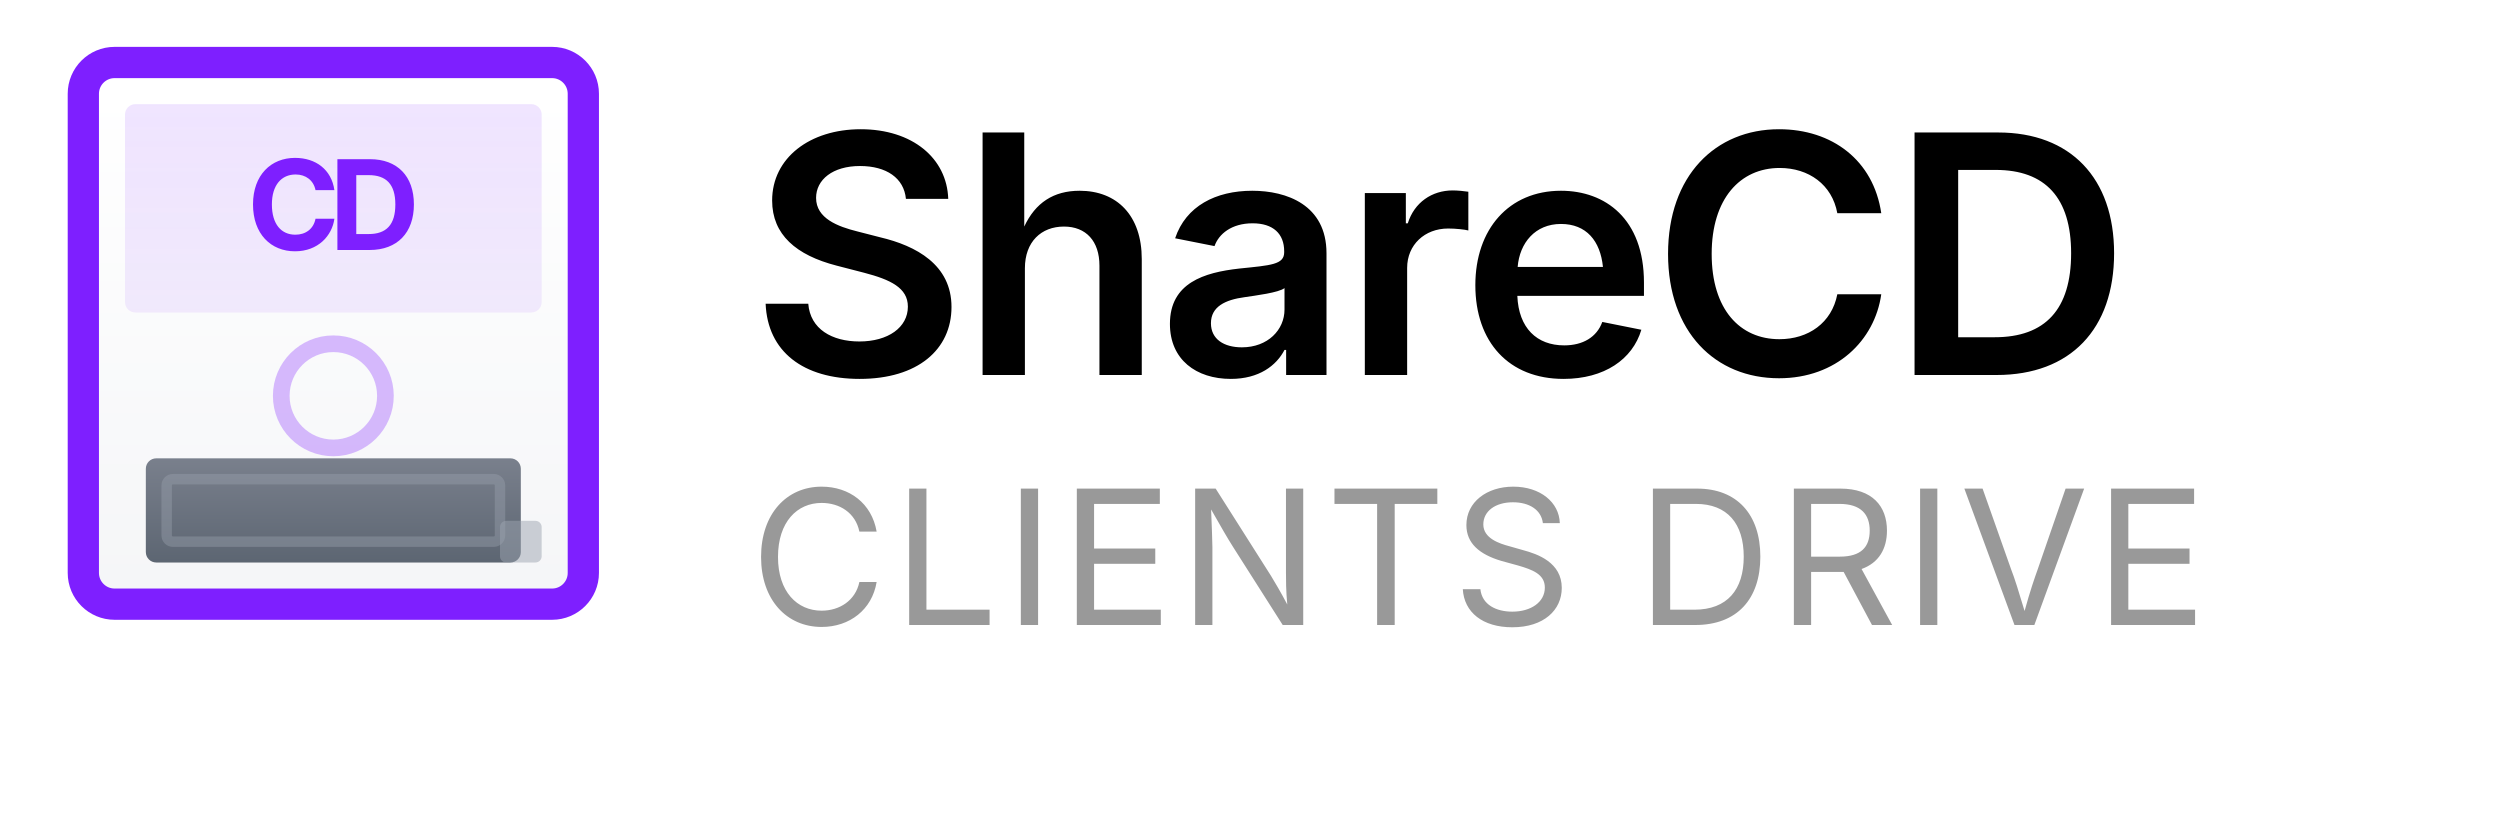
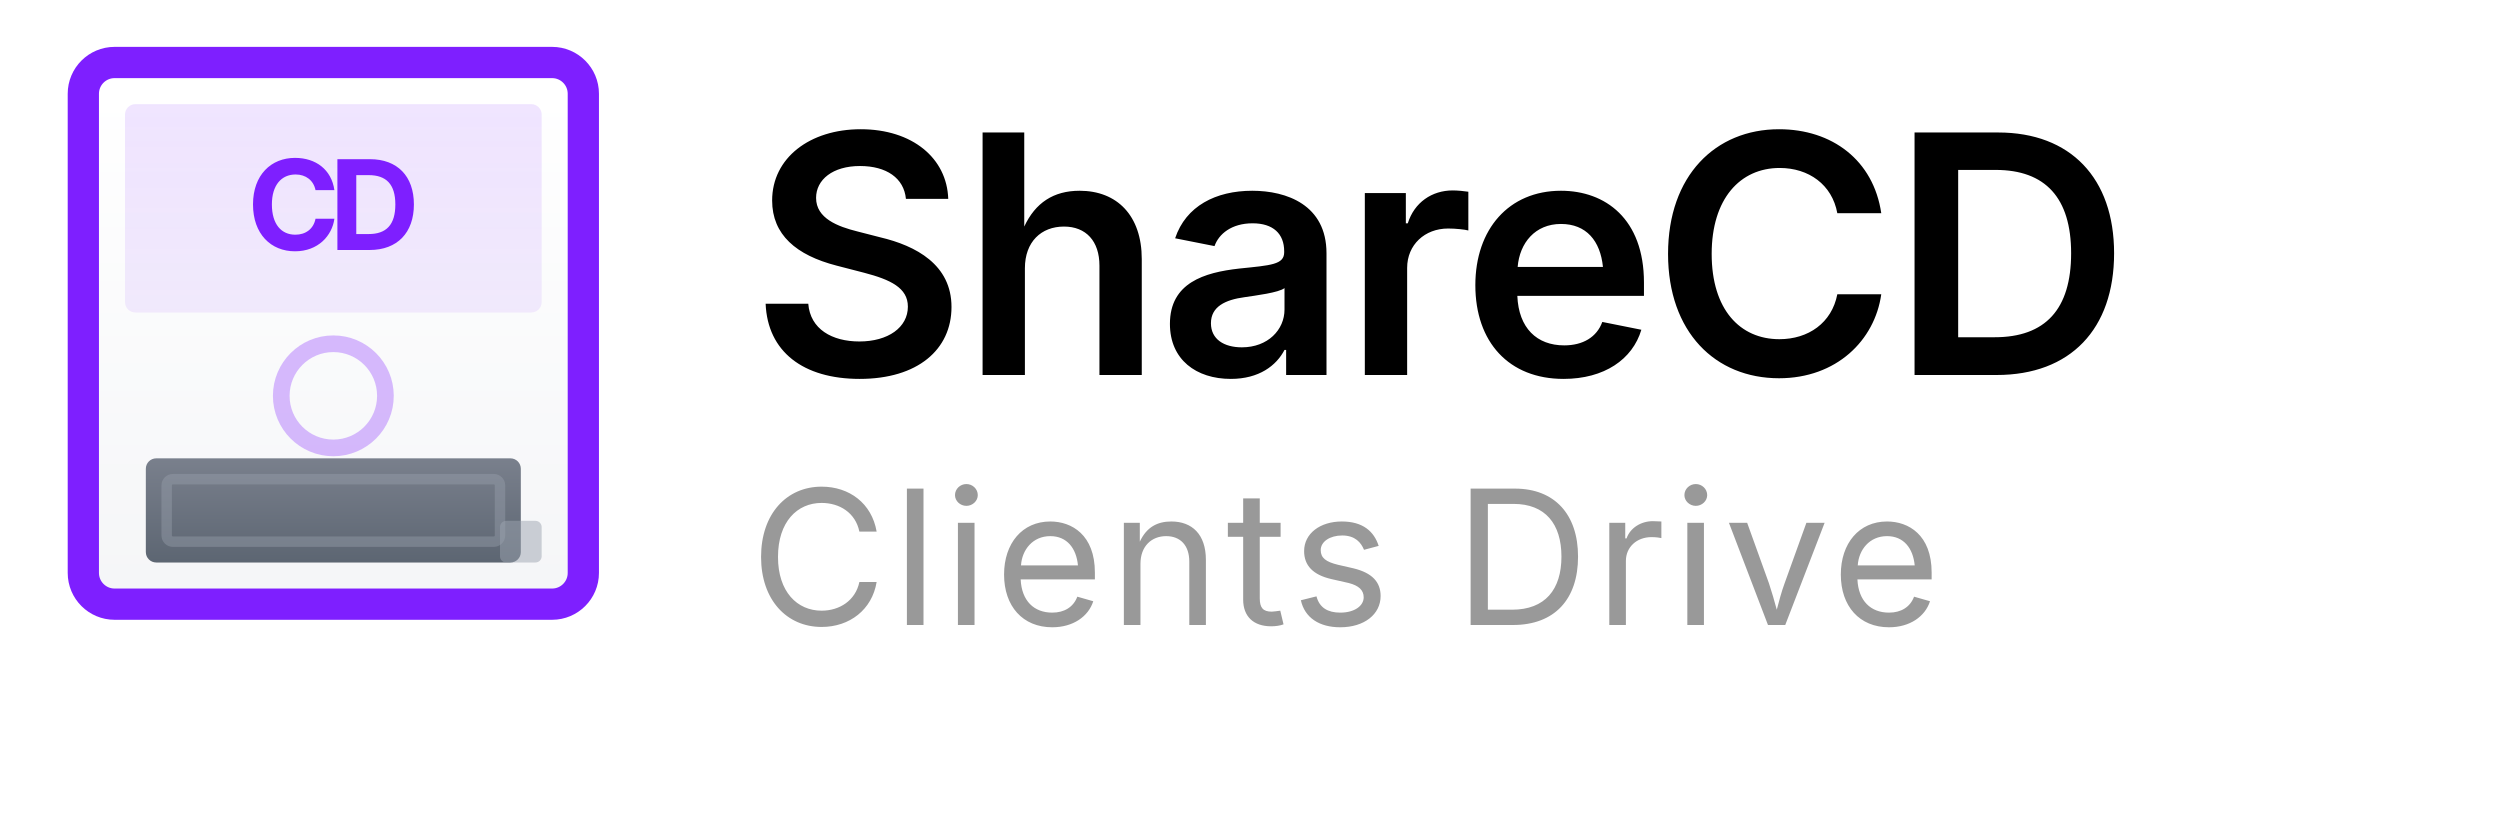
<svg xmlns="http://www.w3.org/2000/svg" width="120" height="40" viewBox="0 0 120 40" fill="none">
  <defs>
    <linearGradient id="floppyBody" x1="0%" y1="0%" x2="0%" y2="100%">
      <stop offset="0%" style="stop-color:#ffffff;stop-opacity:0.9" />
      <stop offset="100%" style="stop-color:#f3f4f6;stop-opacity:0.9" />
    </linearGradient>
    <linearGradient id="floppyLabel" x1="0%" y1="0%" x2="0%" y2="100%">
      <stop offset="0%" style="stop-color:#7E1FFF;stop-opacity:0.12" />
      <stop offset="100%" style="stop-color:#7E1FFF;stop-opacity:0.08" />
    </linearGradient>
    <linearGradient id="floppyShutter" x1="0%" y1="0%" x2="0%" y2="100%">
      <stop offset="0%" style="stop-color:#6b7280;stop-opacity:0.9" />
      <stop offset="100%" style="stop-color:#4b5563;stop-opacity:0.9" />
    </linearGradient>
  </defs>
  <g transform="translate(16, 16)">
    <rect x="-12" y="-13" width="24" height="26" rx="1.5" fill="url(#floppyBody)" stroke="#7E1FFF" stroke-width="1.5" />
    <rect x="-10" y="-11" width="20" height="10" rx="0.5" fill="url(#floppyLabel)" />
    <text x="0" y="-4" text-anchor="middle" font-family="-apple-system, sans-serif" font-size="6" font-weight="700" fill="#7E1FFF" letter-spacing="-0.5">CD</text>
    <rect x="-9" y="6" width="18" height="5" rx="0.5" fill="url(#floppyShutter)" />
    <rect x="-8" y="7" width="16" height="3" rx="0.3" fill="none" stroke="#9ca3af" stroke-width="0.5" opacity="0.4" />
    <rect x="8" y="9" width="2" height="2" rx="0.3" fill="#9ca3af" opacity="0.5" />
    <circle cx="0" cy="3" r="2.5" fill="none" stroke="#7E1FFF" stroke-width="0.8" opacity="0.3" />
  </g>
  <text x="36" y="18" font-family="-apple-system, BlinkMacSystemFont, 'Segoe UI', sans-serif" font-size="16" font-weight="600" fill="currentColor" letter-spacing="-0.02em">ShareCD</text>
-   <text x="36" y="30" font-family="-apple-system, BlinkMacSystemFont, 'Segoe UI', sans-serif" font-size="9" font-weight="400" fill="#999999" letter-spacing="0.03em" text-transform="uppercase">CLIENTS DRIVE</text>
+   <text x="36" y="30" font-family="-apple-system, BlinkMacSystemFont, 'Segoe UI', sans-serif" font-size="9" font-weight="400" fill="#999999" letter-spacing="0.03em">Clients Drive</text>
</svg>
